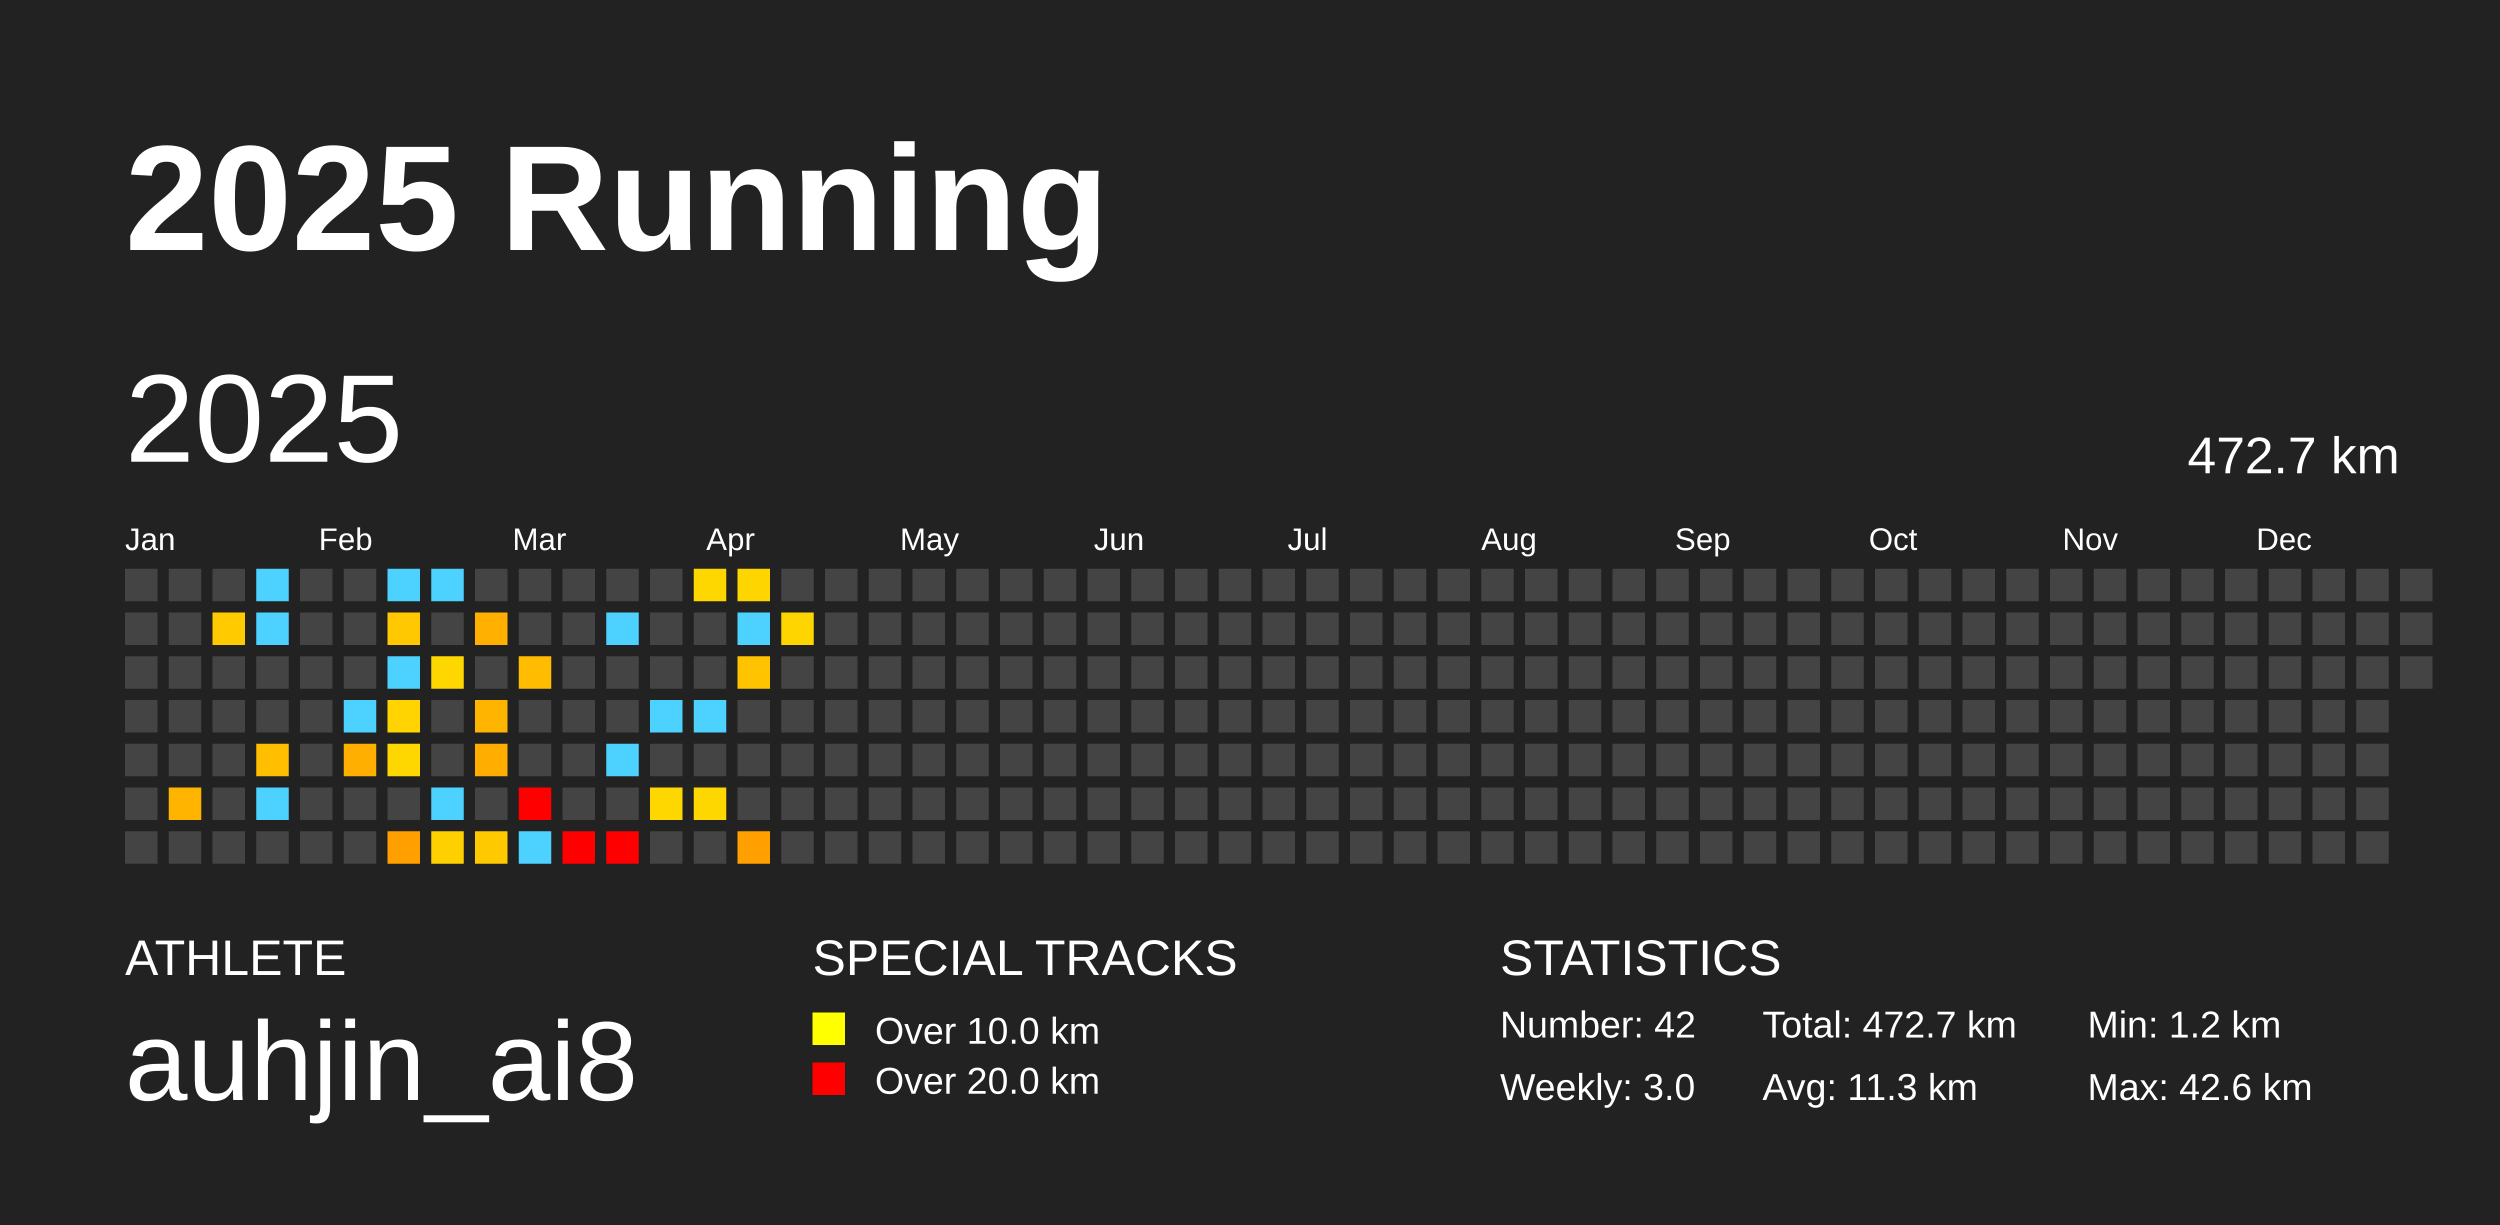
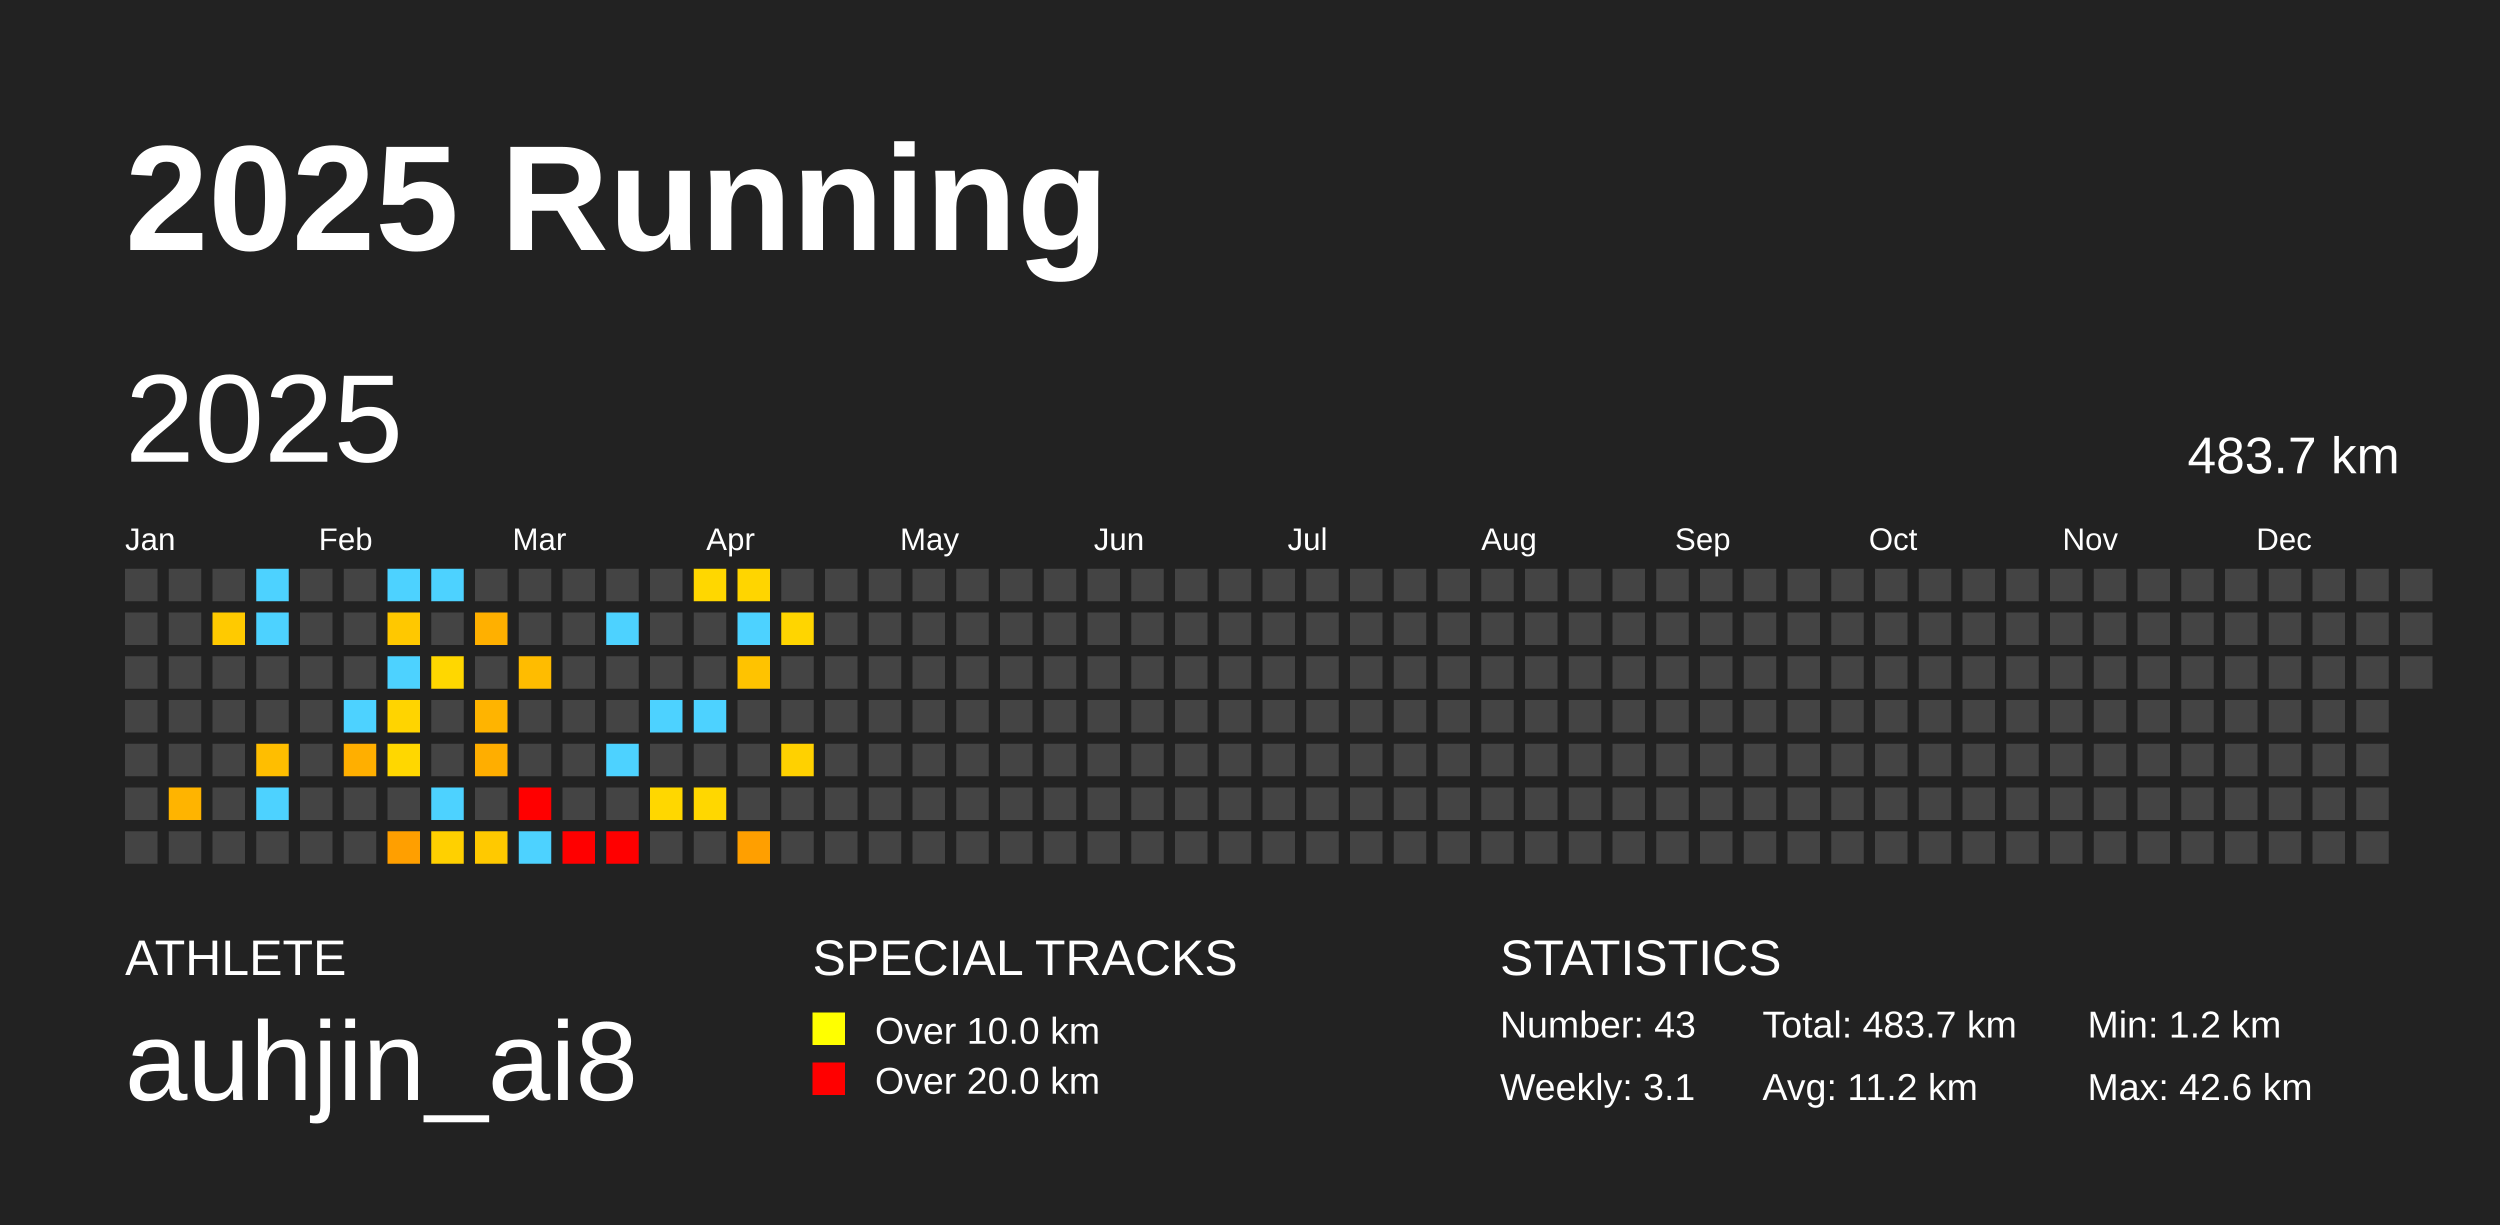
<svg xmlns="http://www.w3.org/2000/svg" baseProfile="full" height="98mm" version="1.1" viewBox="0,0,200,98" width="200mm">
  <defs />
  <rect fill="#222222" height="98" width="200" x="0" y="0" />
  <text fill="#FFFFFF" style="font-size:12px; font-family:Arial; font-weight:bold;" x="10" y="20">2025 Running</text>
  <text fill="#FFFFFF" style="font-size:4px; font-family:Arial" x="10" y="78">ATHLETE</text>
  <text fill="#FFFFFF" style="font-size:9px; font-family:Arial" x="10" y="88">auhjin_ai8</text>
  <text fill="#FFFFFF" style="font-size:4px; font-family:Arial" x="65" y="78">SPECIAL TRACKS</text>
  <rect fill="yellow" height="2.6" width="2.6" x="65" y="81" />
  <text fill="#FFFFFF" style="font-size:3px; font-family:Arial" x="70" y="83.5">Over 10.0 km</text>
  <rect fill="red" height="2.6" width="2.6" x="65" y="85" />
  <text fill="#FFFFFF" style="font-size:3px; font-family:Arial" x="70" y="87.5">Over 20.0 km</text>
  <text fill="#FFFFFF" style="font-size:4px; font-family:Arial" x="120" y="78">STATISTICS</text>
-   <text fill="#FFFFFF" style="font-size:3px; font-family:Arial" x="120" y="83">Number: 42</text>
-   <text fill="#FFFFFF" style="font-size:3px; font-family:Arial" x="120" y="88">Weekly: 3.0</text>
-   <text fill="#FFFFFF" style="font-size:3px; font-family:Arial" x="141" y="83">Total: 472.7 km</text>
-   <text fill="#FFFFFF" style="font-size:3px; font-family:Arial" x="141" y="88">Avg: 11.3 km</text>
+   <text fill="#FFFFFF" style="font-size:3px; font-family:Arial" x="120" y="83">Number: 43</text>
+   <text fill="#FFFFFF" style="font-size:3px; font-family:Arial" x="120" y="88">Weekly: 3.1</text>
+   <text fill="#FFFFFF" style="font-size:3px; font-family:Arial" x="141" y="83">Total: 483.7 km</text>
+   <text fill="#FFFFFF" style="font-size:3px; font-family:Arial" x="141" y="88">Avg: 11.2 km</text>
  <text fill="#FFFFFF" style="font-size:3px; font-family:Arial" x="167" y="83">Min: 1.2 km</text>
  <text fill="#FFFFFF" style="font-size:3px; font-family:Arial" x="167" y="88">Max: 42.6 km</text>
  <text dominant-baseline="hanging" fill="#FFFFFF" style="font-size:10.0px; font-family:Arial;" x="10" y="30">2025</text>
-   <text dominant-baseline="hanging" fill="#FFFFFF" style="font-size:4.125px; font-family:Arial;" x="175" y="35">472.7 km</text>
+   <text dominant-baseline="hanging" fill="#FFFFFF" style="font-size:4.125px; font-family:Arial;" x="175" y="35">483.7 km</text>
  <text fill="#FFFFFF" style="font-size:2.5px; font-family:Arial" x="10.0" y="44">Jan</text>
  <text fill="#FFFFFF" style="font-size:2.5px; font-family:Arial" x="25.5" y="44">Feb</text>
  <text fill="#FFFFFF" style="font-size:2.5px; font-family:Arial" x="41.0" y="44">Mar</text>
  <text fill="#FFFFFF" style="font-size:2.5px; font-family:Arial" x="56.5" y="44">Apr</text>
  <text fill="#FFFFFF" style="font-size:2.5px; font-family:Arial" x="72.0" y="44">May</text>
  <text fill="#FFFFFF" style="font-size:2.5px; font-family:Arial" x="87.5" y="44">Jun</text>
  <text fill="#FFFFFF" style="font-size:2.5px; font-family:Arial" x="103.0" y="44">Jul</text>
  <text fill="#FFFFFF" style="font-size:2.5px; font-family:Arial" x="118.5" y="44">Aug</text>
  <text fill="#FFFFFF" style="font-size:2.5px; font-family:Arial" x="134.0" y="44">Sep</text>
  <text fill="#FFFFFF" style="font-size:2.5px; font-family:Arial" x="149.5" y="44">Oct</text>
  <text fill="#FFFFFF" style="font-size:2.5px; font-family:Arial" x="165.0" y="44">Nov</text>
  <text fill="#FFFFFF" style="font-size:2.5px; font-family:Arial" x="180.5" y="44">Dec</text>
  <rect fill="#444444" height="2.6" width="2.6" x="10.0" y="45.5" />
  <rect fill="#444444" height="2.6" width="2.6" x="10.0" y="49.0" />
  <rect fill="#444444" height="2.6" width="2.6" x="10.0" y="52.5" />
  <rect fill="#444444" height="2.6" width="2.6" x="10.0" y="56.0" />
  <rect fill="#444444" height="2.6" width="2.6" x="10.0" y="59.5" />
  <rect fill="#444444" height="2.6" width="2.6" x="10.0" y="63.0" />
  <rect fill="#444444" height="2.6" width="2.6" x="10.0" y="66.5" />
  <rect fill="#444444" height="2.6" width="2.6" x="13.5" y="45.5" />
  <rect fill="#444444" height="2.6" width="2.6" x="13.5" y="49.0" />
  <rect fill="#444444" height="2.6" width="2.6" x="13.5" y="52.5" />
  <rect fill="#444444" height="2.6" width="2.6" x="13.5" y="56.0" />
  <rect fill="#444444" height="2.6" width="2.6" x="13.5" y="59.5" />
  <rect fill="#ffb400" height="2.6" width="2.6" x="13.5" y="63.0" />
  <rect fill="#444444" height="2.6" width="2.6" x="13.5" y="66.5" />
  <rect fill="#444444" height="2.6" width="2.6" x="17.0" y="45.5" />
  <rect fill="#ffca00" height="2.6" width="2.6" x="17.0" y="49.0" />
  <rect fill="#444444" height="2.6" width="2.6" x="17.0" y="52.5" />
  <rect fill="#444444" height="2.6" width="2.6" x="17.0" y="56.0" />
  <rect fill="#444444" height="2.6" width="2.6" x="17.0" y="59.5" />
  <rect fill="#444444" height="2.6" width="2.6" x="17.0" y="63.0" />
  <rect fill="#444444" height="2.6" width="2.6" x="17.0" y="66.5" />
  <rect fill="#4dd2ff" height="2.6" width="2.6" x="20.5" y="45.5" />
  <rect fill="#4dd2ff" height="2.6" width="2.6" x="20.5" y="49.0" />
  <rect fill="#444444" height="2.6" width="2.6" x="20.5" y="52.5" />
  <rect fill="#444444" height="2.6" width="2.6" x="20.5" y="56.0" />
  <rect fill="#ffbe00" height="2.6" width="2.6" x="20.5" y="59.5" />
  <rect fill="#4dd2ff" height="2.6" width="2.6" x="20.5" y="63.0" />
  <rect fill="#444444" height="2.6" width="2.6" x="20.5" y="66.5" />
  <rect fill="#444444" height="2.6" width="2.6" x="24.0" y="45.5" />
  <rect fill="#444444" height="2.6" width="2.6" x="24.0" y="49.0" />
  <rect fill="#444444" height="2.6" width="2.6" x="24.0" y="52.5" />
  <rect fill="#444444" height="2.6" width="2.6" x="24.0" y="56.0" />
  <rect fill="#444444" height="2.6" width="2.6" x="24.0" y="59.5" />
  <rect fill="#444444" height="2.6" width="2.6" x="24.0" y="63.0" />
  <rect fill="#444444" height="2.6" width="2.6" x="24.0" y="66.5" />
  <rect fill="#444444" height="2.6" width="2.6" x="27.5" y="45.5" />
  <rect fill="#444444" height="2.6" width="2.6" x="27.5" y="49.0" />
  <rect fill="#444444" height="2.6" width="2.6" x="27.5" y="52.5" />
  <rect fill="#4dd2ff" height="2.6" width="2.6" x="27.5" y="56.0" />
  <rect fill="#ffaf00" height="2.6" width="2.6" x="27.5" y="59.5" />
  <rect fill="#444444" height="2.6" width="2.6" x="27.5" y="63.0" />
  <rect fill="#444444" height="2.6" width="2.6" x="27.5" y="66.5" />
  <rect fill="#4dd2ff" height="2.6" width="2.6" x="31.0" y="45.5" />
  <rect fill="#ffc800" height="2.6" width="2.6" x="31.0" y="49.0" />
  <rect fill="#4dd2ff" height="2.6" width="2.6" x="31.0" y="52.5" />
  <rect fill="#ffd400" height="2.6" width="2.6" x="31.0" y="56.0" />
  <rect fill="#ffd700" height="2.6" width="2.6" x="31.0" y="59.5" />
  <rect fill="#444444" height="2.6" width="2.6" x="31.0" y="63.0" />
  <rect fill="#ff9f00" height="2.6" width="2.6" x="31.0" y="66.5" />
  <rect fill="#4dd2ff" height="2.6" width="2.6" x="34.5" y="45.5" />
  <rect fill="#444444" height="2.6" width="2.6" x="34.5" y="49.0" />
  <rect fill="#ffd700" height="2.6" width="2.6" x="34.5" y="52.5" />
  <rect fill="#444444" height="2.6" width="2.6" x="34.5" y="56.0" />
  <rect fill="#444444" height="2.6" width="2.6" x="34.5" y="59.5" />
  <rect fill="#4dd2ff" height="2.6" width="2.6" x="34.5" y="63.0" />
  <rect fill="#ffd000" height="2.6" width="2.6" x="34.5" y="66.5" />
  <rect fill="#444444" height="2.6" width="2.6" x="38.0" y="45.5" />
  <rect fill="#ffb000" height="2.6" width="2.6" x="38.0" y="49.0" />
  <rect fill="#444444" height="2.6" width="2.6" x="38.0" y="52.5" />
  <rect fill="#ffb400" height="2.6" width="2.6" x="38.0" y="56.0" />
  <rect fill="#ffae00" height="2.6" width="2.6" x="38.0" y="59.5" />
  <rect fill="#444444" height="2.6" width="2.6" x="38.0" y="63.0" />
  <rect fill="#ffc900" height="2.6" width="2.6" x="38.0" y="66.5" />
  <rect fill="#444444" height="2.6" width="2.6" x="41.5" y="45.5" />
  <rect fill="#444444" height="2.6" width="2.6" x="41.5" y="49.0" />
  <rect fill="#ffbc00" height="2.6" width="2.6" x="41.5" y="52.5" />
  <rect fill="#444444" height="2.6" width="2.6" x="41.5" y="56.0" />
  <rect fill="#444444" height="2.6" width="2.6" x="41.5" y="59.5" />
  <rect fill="red" height="2.6" width="2.6" x="41.5" y="63.0" />
  <rect fill="#4dd2ff" height="2.6" width="2.6" x="41.5" y="66.5" />
  <rect fill="#444444" height="2.6" width="2.6" x="45.0" y="45.5" />
  <rect fill="#444444" height="2.6" width="2.6" x="45.0" y="49.0" />
  <rect fill="#444444" height="2.6" width="2.6" x="45.0" y="52.5" />
  <rect fill="#444444" height="2.6" width="2.6" x="45.0" y="56.0" />
  <rect fill="#444444" height="2.6" width="2.6" x="45.0" y="59.5" />
  <rect fill="#444444" height="2.6" width="2.6" x="45.0" y="63.0" />
  <rect fill="red" height="2.6" width="2.6" x="45.0" y="66.5" />
  <rect fill="#444444" height="2.6" width="2.6" x="48.5" y="45.5" />
  <rect fill="#4dd2ff" height="2.6" width="2.6" x="48.5" y="49.0" />
  <rect fill="#444444" height="2.6" width="2.6" x="48.5" y="52.5" />
  <rect fill="#444444" height="2.6" width="2.6" x="48.5" y="56.0" />
  <rect fill="#4dd2ff" height="2.6" width="2.6" x="48.5" y="59.5" />
  <rect fill="#444444" height="2.6" width="2.6" x="48.5" y="63.0" />
  <rect fill="red" height="2.6" width="2.6" x="48.5" y="66.5" />
  <rect fill="#444444" height="2.6" width="2.6" x="52.0" y="45.5" />
  <rect fill="#444444" height="2.6" width="2.6" x="52.0" y="49.0" />
  <rect fill="#444444" height="2.6" width="2.6" x="52.0" y="52.5" />
  <rect fill="#4dd2ff" height="2.6" width="2.6" x="52.0" y="56.0" />
  <rect fill="#444444" height="2.6" width="2.6" x="52.0" y="59.5" />
  <rect fill="#ffd700" height="2.6" width="2.6" x="52.0" y="63.0" />
  <rect fill="#444444" height="2.6" width="2.6" x="52.0" y="66.5" />
  <rect fill="#ffd700" height="2.6" width="2.6" x="55.5" y="45.5" />
  <rect fill="#444444" height="2.6" width="2.6" x="55.5" y="49.0" />
  <rect fill="#444444" height="2.6" width="2.6" x="55.5" y="52.5" />
  <rect fill="#4dd2ff" height="2.6" width="2.6" x="55.5" y="56.0" />
  <rect fill="#444444" height="2.6" width="2.6" x="55.5" y="59.5" />
  <rect fill="#ffd700" height="2.6" width="2.6" x="55.5" y="63.0" />
  <rect fill="#444444" height="2.6" width="2.6" x="55.5" y="66.5" />
  <rect fill="#ffd500" height="2.6" width="2.6" x="59.0" y="45.5" />
  <rect fill="#4dd2ff" height="2.6" width="2.6" x="59.0" y="49.0" />
  <rect fill="#ffc300" height="2.6" width="2.6" x="59.0" y="52.5" />
  <rect fill="#444444" height="2.6" width="2.6" x="59.0" y="56.0" />
  <rect fill="#444444" height="2.6" width="2.6" x="59.0" y="59.5" />
  <rect fill="#444444" height="2.6" width="2.6" x="59.0" y="63.0" />
  <rect fill="#ff9f00" height="2.6" width="2.6" x="59.0" y="66.5" />
  <rect fill="#444444" height="2.6" width="2.6" x="62.5" y="45.5" />
  <rect fill="#ffd500" height="2.6" width="2.6" x="62.5" y="49.0" />
  <rect fill="#444444" height="2.6" width="2.6" x="62.5" y="52.5" />
  <rect fill="#444444" height="2.6" width="2.6" x="62.5" y="56.0" />
-   <rect fill="#444444" height="2.6" width="2.6" x="62.5" y="59.5" />
+   <rect fill="#ffd100" height="2.6" width="2.6" x="62.5" y="59.5" />
  <rect fill="#444444" height="2.6" width="2.6" x="62.5" y="63.0" />
  <rect fill="#444444" height="2.6" width="2.6" x="62.5" y="66.5" />
  <rect fill="#444444" height="2.6" width="2.6" x="66.0" y="45.5" />
  <rect fill="#444444" height="2.6" width="2.6" x="66.0" y="49.0" />
  <rect fill="#444444" height="2.6" width="2.6" x="66.0" y="52.5" />
  <rect fill="#444444" height="2.6" width="2.6" x="66.0" y="56.0" />
  <rect fill="#444444" height="2.6" width="2.6" x="66.0" y="59.5" />
  <rect fill="#444444" height="2.6" width="2.6" x="66.0" y="63.0" />
  <rect fill="#444444" height="2.6" width="2.6" x="66.0" y="66.5" />
  <rect fill="#444444" height="2.6" width="2.6" x="69.5" y="45.5" />
  <rect fill="#444444" height="2.6" width="2.6" x="69.5" y="49.0" />
  <rect fill="#444444" height="2.6" width="2.6" x="69.5" y="52.5" />
  <rect fill="#444444" height="2.6" width="2.6" x="69.5" y="56.0" />
  <rect fill="#444444" height="2.6" width="2.6" x="69.5" y="59.5" />
  <rect fill="#444444" height="2.6" width="2.6" x="69.5" y="63.0" />
  <rect fill="#444444" height="2.6" width="2.6" x="69.5" y="66.5" />
  <rect fill="#444444" height="2.6" width="2.6" x="73.0" y="45.5" />
  <rect fill="#444444" height="2.6" width="2.6" x="73.0" y="49.0" />
  <rect fill="#444444" height="2.6" width="2.6" x="73.0" y="52.5" />
  <rect fill="#444444" height="2.6" width="2.6" x="73.0" y="56.0" />
  <rect fill="#444444" height="2.6" width="2.6" x="73.0" y="59.5" />
  <rect fill="#444444" height="2.6" width="2.6" x="73.0" y="63.0" />
  <rect fill="#444444" height="2.6" width="2.6" x="73.0" y="66.5" />
  <rect fill="#444444" height="2.6" width="2.6" x="76.5" y="45.5" />
  <rect fill="#444444" height="2.6" width="2.6" x="76.5" y="49.0" />
  <rect fill="#444444" height="2.6" width="2.6" x="76.5" y="52.5" />
  <rect fill="#444444" height="2.6" width="2.6" x="76.5" y="56.0" />
  <rect fill="#444444" height="2.6" width="2.6" x="76.5" y="59.5" />
  <rect fill="#444444" height="2.6" width="2.6" x="76.5" y="63.0" />
  <rect fill="#444444" height="2.6" width="2.6" x="76.5" y="66.5" />
  <rect fill="#444444" height="2.6" width="2.6" x="80.0" y="45.5" />
  <rect fill="#444444" height="2.6" width="2.6" x="80.0" y="49.0" />
  <rect fill="#444444" height="2.6" width="2.6" x="80.0" y="52.5" />
  <rect fill="#444444" height="2.6" width="2.6" x="80.0" y="56.0" />
  <rect fill="#444444" height="2.6" width="2.6" x="80.0" y="59.5" />
  <rect fill="#444444" height="2.6" width="2.6" x="80.0" y="63.0" />
  <rect fill="#444444" height="2.6" width="2.6" x="80.0" y="66.5" />
  <rect fill="#444444" height="2.6" width="2.6" x="83.5" y="45.5" />
  <rect fill="#444444" height="2.6" width="2.6" x="83.5" y="49.0" />
  <rect fill="#444444" height="2.6" width="2.6" x="83.5" y="52.5" />
  <rect fill="#444444" height="2.6" width="2.6" x="83.5" y="56.0" />
  <rect fill="#444444" height="2.6" width="2.6" x="83.5" y="59.5" />
  <rect fill="#444444" height="2.6" width="2.6" x="83.5" y="63.0" />
  <rect fill="#444444" height="2.6" width="2.6" x="83.5" y="66.5" />
  <rect fill="#444444" height="2.6" width="2.6" x="87.0" y="45.5" />
  <rect fill="#444444" height="2.6" width="2.6" x="87.0" y="49.0" />
  <rect fill="#444444" height="2.6" width="2.6" x="87.0" y="52.5" />
  <rect fill="#444444" height="2.6" width="2.6" x="87.0" y="56.0" />
  <rect fill="#444444" height="2.6" width="2.6" x="87.0" y="59.5" />
  <rect fill="#444444" height="2.6" width="2.6" x="87.0" y="63.0" />
  <rect fill="#444444" height="2.6" width="2.6" x="87.0" y="66.5" />
  <rect fill="#444444" height="2.6" width="2.6" x="90.5" y="45.5" />
  <rect fill="#444444" height="2.6" width="2.6" x="90.5" y="49.0" />
  <rect fill="#444444" height="2.6" width="2.6" x="90.5" y="52.5" />
  <rect fill="#444444" height="2.6" width="2.6" x="90.5" y="56.0" />
  <rect fill="#444444" height="2.6" width="2.6" x="90.5" y="59.5" />
  <rect fill="#444444" height="2.6" width="2.6" x="90.5" y="63.0" />
  <rect fill="#444444" height="2.6" width="2.6" x="90.5" y="66.5" />
  <rect fill="#444444" height="2.6" width="2.6" x="94.0" y="45.5" />
  <rect fill="#444444" height="2.6" width="2.6" x="94.0" y="49.0" />
  <rect fill="#444444" height="2.6" width="2.6" x="94.0" y="52.5" />
  <rect fill="#444444" height="2.6" width="2.6" x="94.0" y="56.0" />
  <rect fill="#444444" height="2.6" width="2.6" x="94.0" y="59.5" />
  <rect fill="#444444" height="2.6" width="2.6" x="94.0" y="63.0" />
  <rect fill="#444444" height="2.6" width="2.6" x="94.0" y="66.5" />
  <rect fill="#444444" height="2.6" width="2.6" x="97.5" y="45.5" />
  <rect fill="#444444" height="2.6" width="2.6" x="97.5" y="49.0" />
  <rect fill="#444444" height="2.6" width="2.6" x="97.5" y="52.5" />
  <rect fill="#444444" height="2.6" width="2.6" x="97.5" y="56.0" />
  <rect fill="#444444" height="2.6" width="2.6" x="97.5" y="59.5" />
  <rect fill="#444444" height="2.6" width="2.6" x="97.5" y="63.0" />
  <rect fill="#444444" height="2.6" width="2.6" x="97.5" y="66.5" />
  <rect fill="#444444" height="2.6" width="2.6" x="101.0" y="45.5" />
  <rect fill="#444444" height="2.6" width="2.6" x="101.0" y="49.0" />
  <rect fill="#444444" height="2.6" width="2.6" x="101.0" y="52.5" />
  <rect fill="#444444" height="2.6" width="2.6" x="101.0" y="56.0" />
  <rect fill="#444444" height="2.6" width="2.6" x="101.0" y="59.5" />
  <rect fill="#444444" height="2.6" width="2.6" x="101.0" y="63.0" />
  <rect fill="#444444" height="2.6" width="2.6" x="101.0" y="66.5" />
  <rect fill="#444444" height="2.6" width="2.6" x="104.5" y="45.5" />
  <rect fill="#444444" height="2.6" width="2.6" x="104.5" y="49.0" />
  <rect fill="#444444" height="2.6" width="2.6" x="104.5" y="52.5" />
  <rect fill="#444444" height="2.6" width="2.6" x="104.5" y="56.0" />
  <rect fill="#444444" height="2.6" width="2.6" x="104.5" y="59.5" />
  <rect fill="#444444" height="2.6" width="2.6" x="104.5" y="63.0" />
  <rect fill="#444444" height="2.6" width="2.6" x="104.5" y="66.5" />
  <rect fill="#444444" height="2.6" width="2.6" x="108.0" y="45.5" />
  <rect fill="#444444" height="2.6" width="2.6" x="108.0" y="49.0" />
  <rect fill="#444444" height="2.6" width="2.6" x="108.0" y="52.5" />
  <rect fill="#444444" height="2.6" width="2.6" x="108.0" y="56.0" />
  <rect fill="#444444" height="2.6" width="2.6" x="108.0" y="59.5" />
  <rect fill="#444444" height="2.6" width="2.6" x="108.0" y="63.0" />
  <rect fill="#444444" height="2.6" width="2.6" x="108.0" y="66.5" />
  <rect fill="#444444" height="2.6" width="2.6" x="111.5" y="45.5" />
  <rect fill="#444444" height="2.6" width="2.6" x="111.5" y="49.0" />
  <rect fill="#444444" height="2.6" width="2.6" x="111.5" y="52.5" />
  <rect fill="#444444" height="2.6" width="2.6" x="111.5" y="56.0" />
  <rect fill="#444444" height="2.6" width="2.6" x="111.5" y="59.5" />
  <rect fill="#444444" height="2.6" width="2.6" x="111.5" y="63.0" />
  <rect fill="#444444" height="2.6" width="2.6" x="111.5" y="66.5" />
  <rect fill="#444444" height="2.6" width="2.6" x="115.0" y="45.5" />
  <rect fill="#444444" height="2.6" width="2.6" x="115.0" y="49.0" />
  <rect fill="#444444" height="2.6" width="2.6" x="115.0" y="52.5" />
  <rect fill="#444444" height="2.6" width="2.6" x="115.0" y="56.0" />
  <rect fill="#444444" height="2.6" width="2.6" x="115.0" y="59.5" />
  <rect fill="#444444" height="2.6" width="2.6" x="115.0" y="63.0" />
  <rect fill="#444444" height="2.6" width="2.6" x="115.0" y="66.5" />
  <rect fill="#444444" height="2.6" width="2.6" x="118.5" y="45.5" />
  <rect fill="#444444" height="2.6" width="2.6" x="118.5" y="49.0" />
  <rect fill="#444444" height="2.6" width="2.6" x="118.5" y="52.5" />
  <rect fill="#444444" height="2.6" width="2.6" x="118.5" y="56.0" />
  <rect fill="#444444" height="2.6" width="2.6" x="118.5" y="59.5" />
  <rect fill="#444444" height="2.6" width="2.6" x="118.5" y="63.0" />
  <rect fill="#444444" height="2.6" width="2.6" x="118.5" y="66.5" />
  <rect fill="#444444" height="2.6" width="2.6" x="122.0" y="45.5" />
  <rect fill="#444444" height="2.6" width="2.6" x="122.0" y="49.0" />
  <rect fill="#444444" height="2.6" width="2.6" x="122.0" y="52.5" />
  <rect fill="#444444" height="2.6" width="2.6" x="122.0" y="56.0" />
  <rect fill="#444444" height="2.6" width="2.6" x="122.0" y="59.5" />
  <rect fill="#444444" height="2.6" width="2.6" x="122.0" y="63.0" />
  <rect fill="#444444" height="2.6" width="2.6" x="122.0" y="66.5" />
  <rect fill="#444444" height="2.6" width="2.6" x="125.5" y="45.5" />
  <rect fill="#444444" height="2.6" width="2.6" x="125.5" y="49.0" />
  <rect fill="#444444" height="2.6" width="2.6" x="125.5" y="52.5" />
  <rect fill="#444444" height="2.6" width="2.6" x="125.5" y="56.0" />
  <rect fill="#444444" height="2.6" width="2.6" x="125.5" y="59.5" />
  <rect fill="#444444" height="2.6" width="2.6" x="125.5" y="63.0" />
  <rect fill="#444444" height="2.6" width="2.6" x="125.5" y="66.5" />
  <rect fill="#444444" height="2.6" width="2.6" x="129.0" y="45.5" />
  <rect fill="#444444" height="2.6" width="2.6" x="129.0" y="49.0" />
  <rect fill="#444444" height="2.6" width="2.6" x="129.0" y="52.5" />
  <rect fill="#444444" height="2.6" width="2.6" x="129.0" y="56.0" />
  <rect fill="#444444" height="2.6" width="2.6" x="129.0" y="59.5" />
  <rect fill="#444444" height="2.6" width="2.6" x="129.0" y="63.0" />
  <rect fill="#444444" height="2.6" width="2.6" x="129.0" y="66.5" />
  <rect fill="#444444" height="2.6" width="2.6" x="132.5" y="45.5" />
  <rect fill="#444444" height="2.6" width="2.6" x="132.5" y="49.0" />
  <rect fill="#444444" height="2.6" width="2.6" x="132.5" y="52.5" />
  <rect fill="#444444" height="2.6" width="2.6" x="132.5" y="56.0" />
  <rect fill="#444444" height="2.6" width="2.6" x="132.5" y="59.5" />
  <rect fill="#444444" height="2.6" width="2.6" x="132.5" y="63.0" />
  <rect fill="#444444" height="2.6" width="2.6" x="132.5" y="66.5" />
  <rect fill="#444444" height="2.6" width="2.6" x="136.0" y="45.5" />
  <rect fill="#444444" height="2.6" width="2.6" x="136.0" y="49.0" />
  <rect fill="#444444" height="2.6" width="2.6" x="136.0" y="52.5" />
  <rect fill="#444444" height="2.6" width="2.6" x="136.0" y="56.0" />
  <rect fill="#444444" height="2.6" width="2.6" x="136.0" y="59.5" />
  <rect fill="#444444" height="2.6" width="2.6" x="136.0" y="63.0" />
  <rect fill="#444444" height="2.6" width="2.6" x="136.0" y="66.5" />
  <rect fill="#444444" height="2.6" width="2.6" x="139.5" y="45.5" />
  <rect fill="#444444" height="2.6" width="2.6" x="139.5" y="49.0" />
  <rect fill="#444444" height="2.6" width="2.6" x="139.5" y="52.5" />
  <rect fill="#444444" height="2.6" width="2.6" x="139.5" y="56.0" />
  <rect fill="#444444" height="2.6" width="2.6" x="139.5" y="59.5" />
  <rect fill="#444444" height="2.6" width="2.6" x="139.5" y="63.0" />
  <rect fill="#444444" height="2.6" width="2.6" x="139.5" y="66.5" />
  <rect fill="#444444" height="2.6" width="2.6" x="143.0" y="45.5" />
  <rect fill="#444444" height="2.6" width="2.6" x="143.0" y="49.0" />
  <rect fill="#444444" height="2.6" width="2.6" x="143.0" y="52.5" />
  <rect fill="#444444" height="2.6" width="2.6" x="143.0" y="56.0" />
  <rect fill="#444444" height="2.6" width="2.6" x="143.0" y="59.5" />
  <rect fill="#444444" height="2.6" width="2.6" x="143.0" y="63.0" />
  <rect fill="#444444" height="2.6" width="2.6" x="143.0" y="66.5" />
  <rect fill="#444444" height="2.6" width="2.6" x="146.5" y="45.5" />
  <rect fill="#444444" height="2.6" width="2.6" x="146.5" y="49.0" />
  <rect fill="#444444" height="2.6" width="2.6" x="146.5" y="52.5" />
  <rect fill="#444444" height="2.6" width="2.6" x="146.5" y="56.0" />
  <rect fill="#444444" height="2.6" width="2.6" x="146.5" y="59.5" />
  <rect fill="#444444" height="2.6" width="2.6" x="146.5" y="63.0" />
  <rect fill="#444444" height="2.6" width="2.6" x="146.5" y="66.5" />
  <rect fill="#444444" height="2.6" width="2.6" x="150.0" y="45.5" />
  <rect fill="#444444" height="2.6" width="2.6" x="150.0" y="49.0" />
  <rect fill="#444444" height="2.6" width="2.6" x="150.0" y="52.5" />
  <rect fill="#444444" height="2.6" width="2.6" x="150.0" y="56.0" />
  <rect fill="#444444" height="2.6" width="2.6" x="150.0" y="59.5" />
  <rect fill="#444444" height="2.6" width="2.6" x="150.0" y="63.0" />
  <rect fill="#444444" height="2.6" width="2.6" x="150.0" y="66.5" />
  <rect fill="#444444" height="2.6" width="2.6" x="153.5" y="45.5" />
  <rect fill="#444444" height="2.6" width="2.6" x="153.5" y="49.0" />
  <rect fill="#444444" height="2.6" width="2.6" x="153.5" y="52.5" />
  <rect fill="#444444" height="2.6" width="2.6" x="153.5" y="56.0" />
  <rect fill="#444444" height="2.6" width="2.6" x="153.5" y="59.5" />
  <rect fill="#444444" height="2.6" width="2.6" x="153.5" y="63.0" />
  <rect fill="#444444" height="2.6" width="2.6" x="153.5" y="66.5" />
  <rect fill="#444444" height="2.6" width="2.6" x="157.0" y="45.5" />
  <rect fill="#444444" height="2.6" width="2.6" x="157.0" y="49.0" />
  <rect fill="#444444" height="2.6" width="2.6" x="157.0" y="52.5" />
  <rect fill="#444444" height="2.6" width="2.6" x="157.0" y="56.0" />
  <rect fill="#444444" height="2.6" width="2.6" x="157.0" y="59.5" />
  <rect fill="#444444" height="2.6" width="2.6" x="157.0" y="63.0" />
  <rect fill="#444444" height="2.6" width="2.6" x="157.0" y="66.5" />
  <rect fill="#444444" height="2.6" width="2.6" x="160.5" y="45.5" />
  <rect fill="#444444" height="2.6" width="2.6" x="160.5" y="49.0" />
  <rect fill="#444444" height="2.6" width="2.6" x="160.5" y="52.5" />
  <rect fill="#444444" height="2.6" width="2.6" x="160.5" y="56.0" />
  <rect fill="#444444" height="2.6" width="2.6" x="160.5" y="59.5" />
  <rect fill="#444444" height="2.6" width="2.6" x="160.5" y="63.0" />
  <rect fill="#444444" height="2.6" width="2.6" x="160.5" y="66.5" />
  <rect fill="#444444" height="2.6" width="2.6" x="164.0" y="45.5" />
  <rect fill="#444444" height="2.6" width="2.6" x="164.0" y="49.0" />
  <rect fill="#444444" height="2.6" width="2.6" x="164.0" y="52.5" />
  <rect fill="#444444" height="2.6" width="2.6" x="164.0" y="56.0" />
  <rect fill="#444444" height="2.6" width="2.6" x="164.0" y="59.5" />
  <rect fill="#444444" height="2.6" width="2.6" x="164.0" y="63.0" />
  <rect fill="#444444" height="2.6" width="2.6" x="164.0" y="66.5" />
  <rect fill="#444444" height="2.6" width="2.6" x="167.5" y="45.5" />
  <rect fill="#444444" height="2.6" width="2.6" x="167.5" y="49.0" />
  <rect fill="#444444" height="2.6" width="2.6" x="167.5" y="52.5" />
  <rect fill="#444444" height="2.6" width="2.6" x="167.5" y="56.0" />
  <rect fill="#444444" height="2.6" width="2.6" x="167.5" y="59.5" />
  <rect fill="#444444" height="2.6" width="2.6" x="167.5" y="63.0" />
  <rect fill="#444444" height="2.6" width="2.6" x="167.5" y="66.5" />
  <rect fill="#444444" height="2.6" width="2.6" x="171.0" y="45.5" />
  <rect fill="#444444" height="2.6" width="2.6" x="171.0" y="49.0" />
  <rect fill="#444444" height="2.6" width="2.6" x="171.0" y="52.5" />
  <rect fill="#444444" height="2.6" width="2.6" x="171.0" y="56.0" />
  <rect fill="#444444" height="2.6" width="2.6" x="171.0" y="59.5" />
  <rect fill="#444444" height="2.6" width="2.6" x="171.0" y="63.0" />
  <rect fill="#444444" height="2.6" width="2.6" x="171.0" y="66.5" />
  <rect fill="#444444" height="2.6" width="2.6" x="174.5" y="45.5" />
  <rect fill="#444444" height="2.6" width="2.6" x="174.5" y="49.0" />
  <rect fill="#444444" height="2.6" width="2.6" x="174.5" y="52.5" />
  <rect fill="#444444" height="2.6" width="2.6" x="174.5" y="56.0" />
  <rect fill="#444444" height="2.6" width="2.6" x="174.5" y="59.5" />
  <rect fill="#444444" height="2.6" width="2.6" x="174.5" y="63.0" />
  <rect fill="#444444" height="2.6" width="2.6" x="174.5" y="66.5" />
  <rect fill="#444444" height="2.6" width="2.6" x="178.0" y="45.5" />
  <rect fill="#444444" height="2.6" width="2.6" x="178.0" y="49.0" />
  <rect fill="#444444" height="2.6" width="2.6" x="178.0" y="52.5" />
  <rect fill="#444444" height="2.6" width="2.6" x="178.0" y="56.0" />
  <rect fill="#444444" height="2.6" width="2.6" x="178.0" y="59.5" />
  <rect fill="#444444" height="2.6" width="2.6" x="178.0" y="63.0" />
  <rect fill="#444444" height="2.6" width="2.6" x="178.0" y="66.5" />
  <rect fill="#444444" height="2.6" width="2.6" x="181.5" y="45.5" />
  <rect fill="#444444" height="2.6" width="2.6" x="181.5" y="49.0" />
  <rect fill="#444444" height="2.6" width="2.6" x="181.5" y="52.5" />
  <rect fill="#444444" height="2.6" width="2.6" x="181.5" y="56.0" />
  <rect fill="#444444" height="2.6" width="2.6" x="181.5" y="59.5" />
  <rect fill="#444444" height="2.6" width="2.6" x="181.5" y="63.0" />
  <rect fill="#444444" height="2.6" width="2.6" x="181.5" y="66.5" />
  <rect fill="#444444" height="2.6" width="2.6" x="185.0" y="45.5" />
  <rect fill="#444444" height="2.6" width="2.6" x="185.0" y="49.0" />
  <rect fill="#444444" height="2.6" width="2.6" x="185.0" y="52.5" />
  <rect fill="#444444" height="2.6" width="2.6" x="185.0" y="56.0" />
  <rect fill="#444444" height="2.6" width="2.6" x="185.0" y="59.5" />
  <rect fill="#444444" height="2.6" width="2.6" x="185.0" y="63.0" />
  <rect fill="#444444" height="2.6" width="2.6" x="185.0" y="66.5" />
  <rect fill="#444444" height="2.6" width="2.6" x="188.5" y="45.5" />
  <rect fill="#444444" height="2.6" width="2.6" x="188.5" y="49.0" />
  <rect fill="#444444" height="2.6" width="2.6" x="188.5" y="52.5" />
  <rect fill="#444444" height="2.6" width="2.6" x="188.5" y="56.0" />
  <rect fill="#444444" height="2.6" width="2.6" x="188.5" y="59.5" />
  <rect fill="#444444" height="2.6" width="2.6" x="188.5" y="63.0" />
  <rect fill="#444444" height="2.6" width="2.6" x="188.5" y="66.5" />
  <rect fill="#444444" height="2.6" width="2.6" x="192.0" y="45.5" />
  <rect fill="#444444" height="2.6" width="2.6" x="192.0" y="49.0" />
  <rect fill="#444444" height="2.6" width="2.6" x="192.0" y="52.5" />
</svg>
